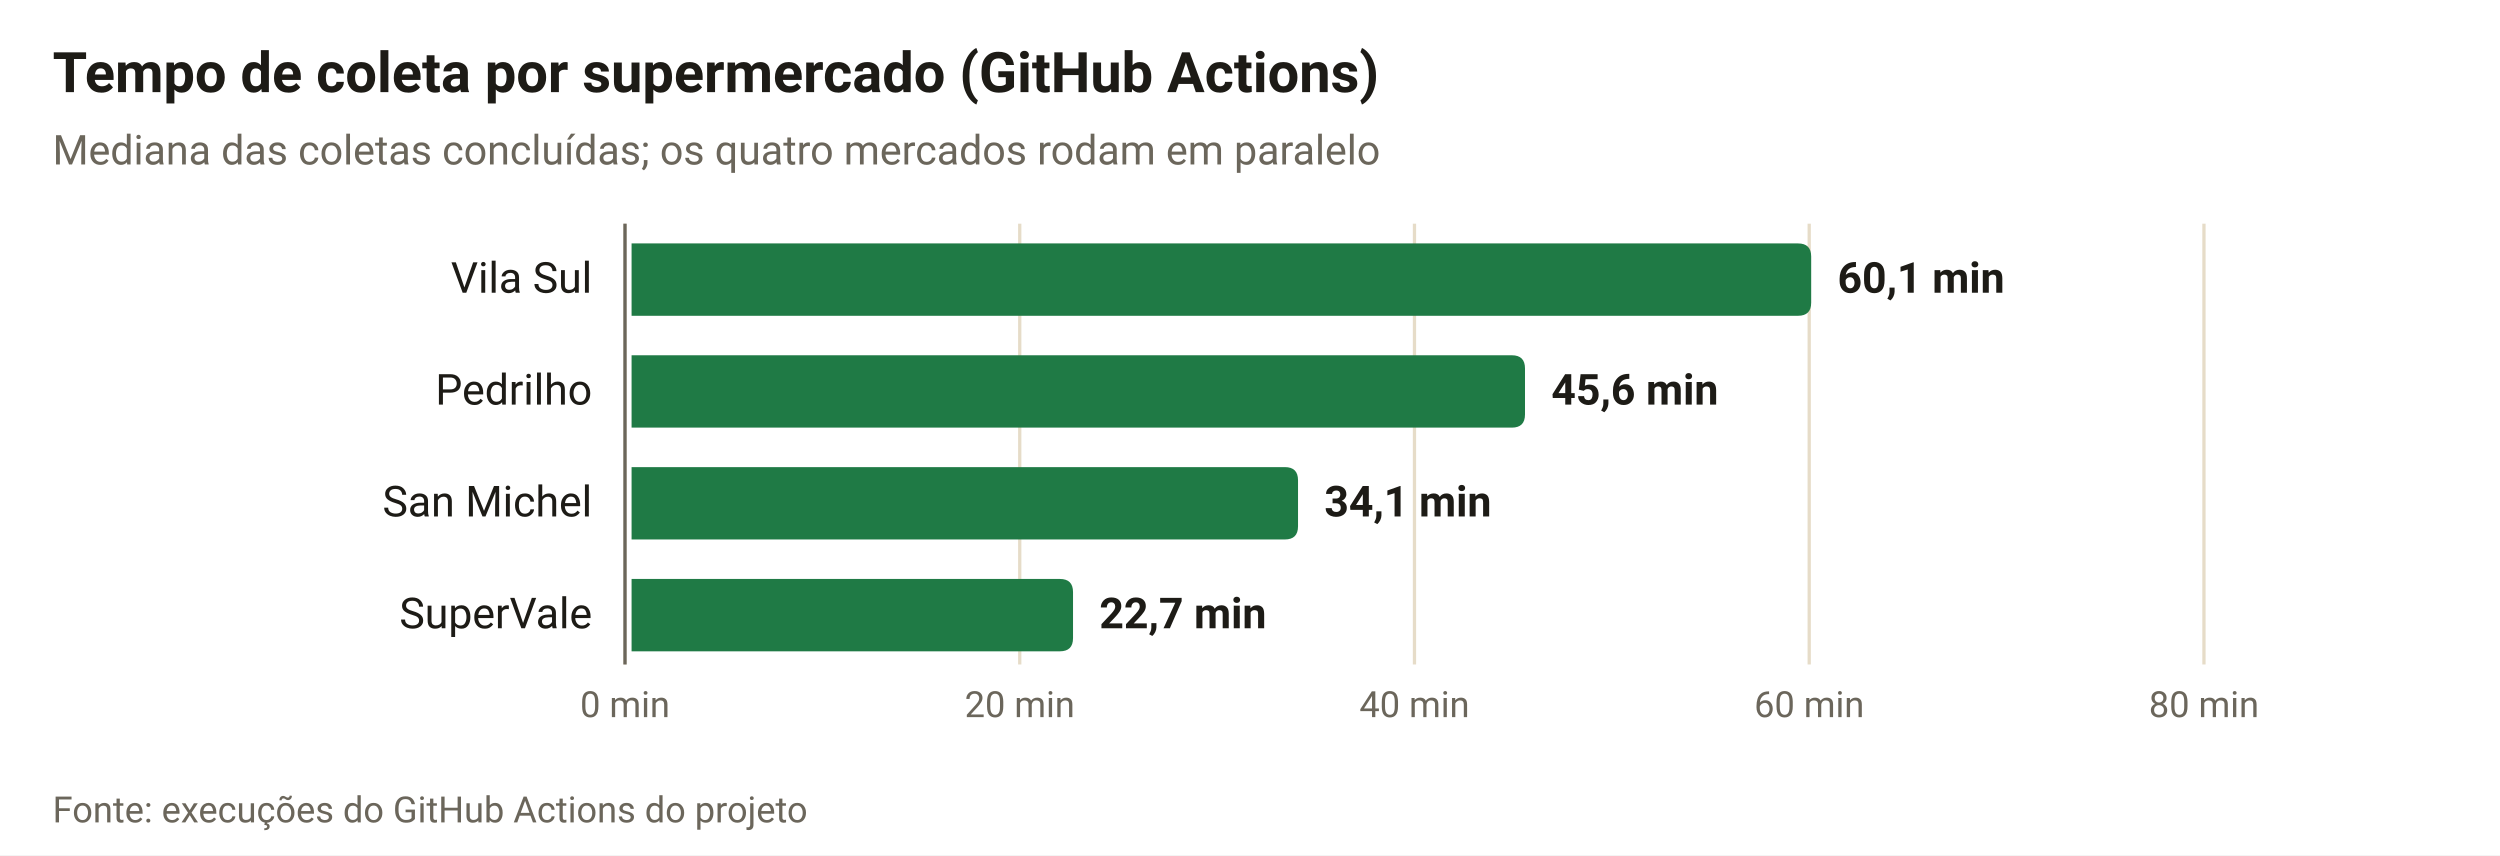
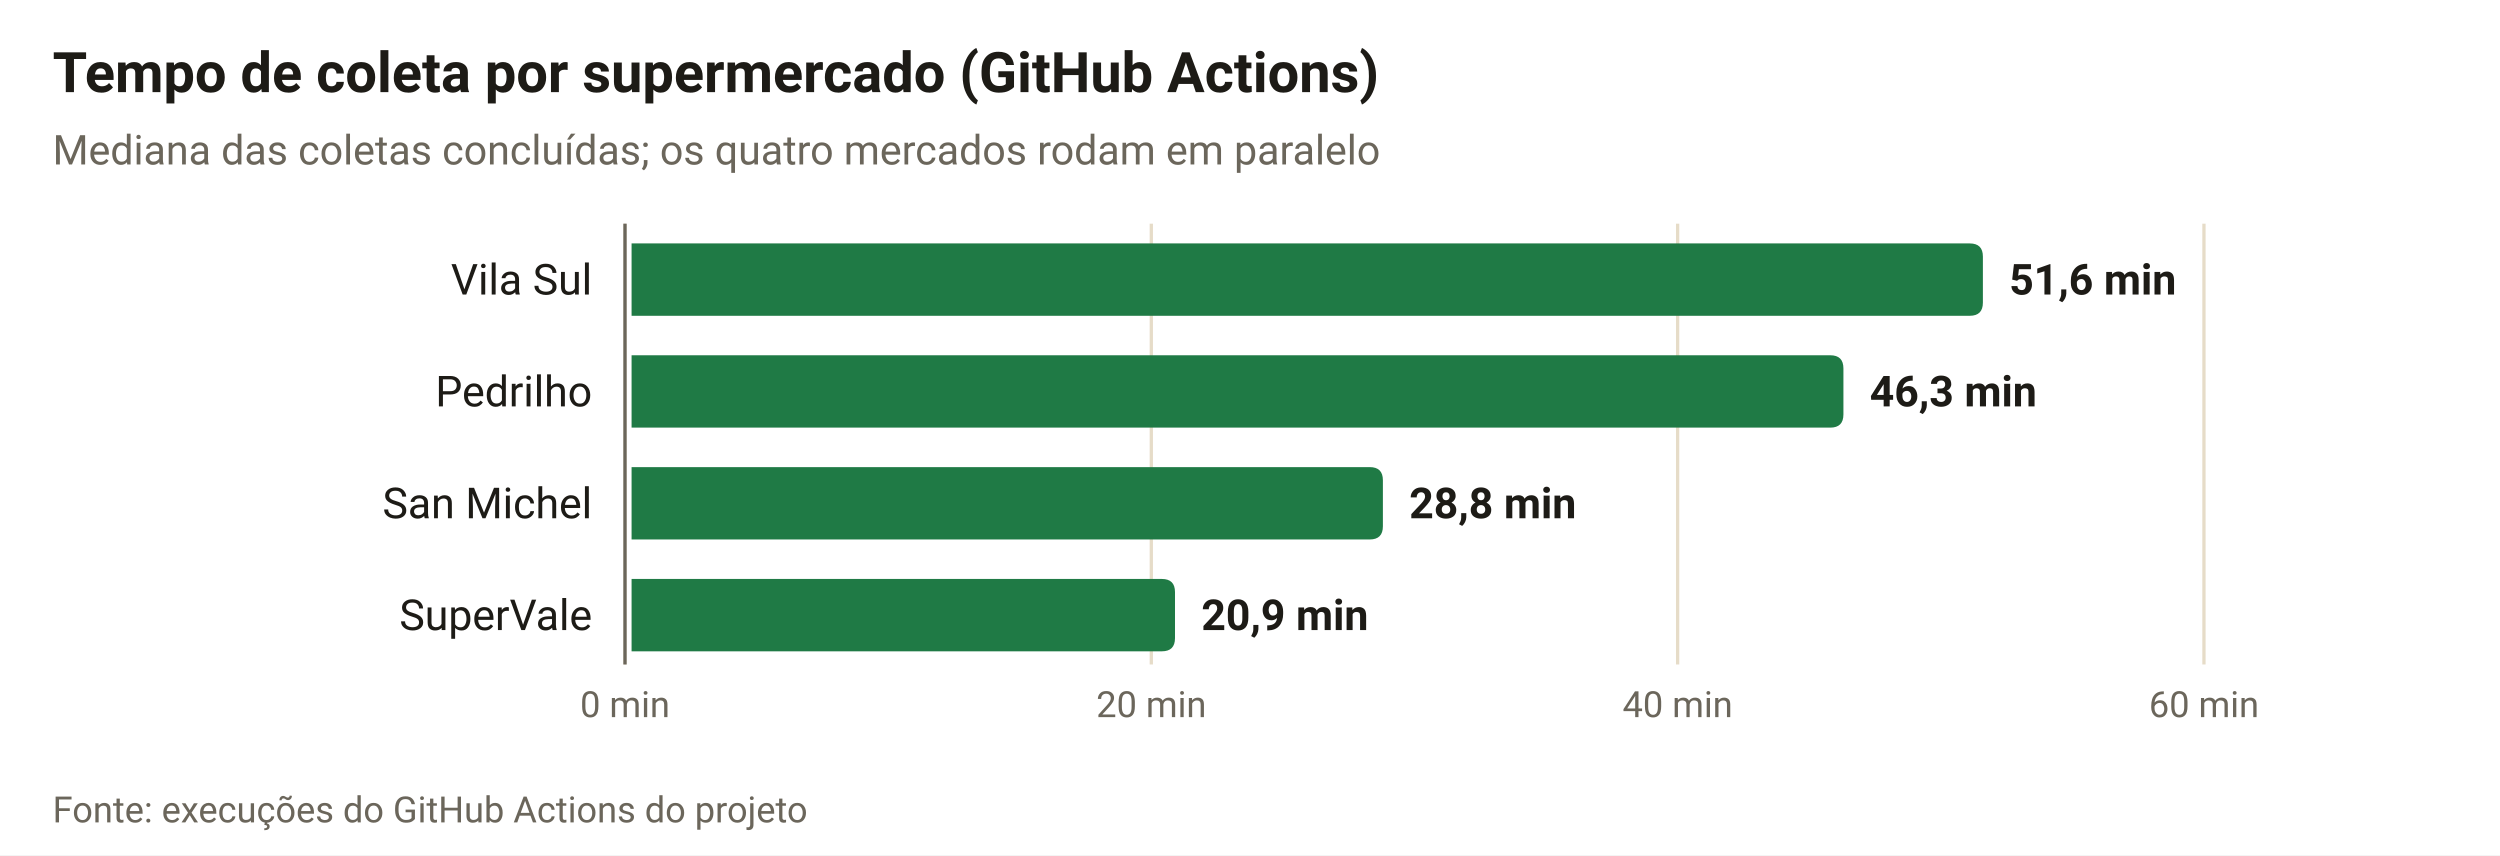
<svg xmlns="http://www.w3.org/2000/svg" width="760" height="260" viewBox="0 0 760 260" font-family="'Segoe UI', Roboto, 'Helvetica Neue', Arial, sans-serif" role="img" aria-label="Tempo de coleta por supermercado (GitHub Actions)">
  <rect width="760" height="260" fill="#ffffff" />
  <text x="16" y="28" font-size="17" font-weight="700" fill="#1d1b16">Tempo de coleta por supermercado (GitHub Actions)</text>
  <text x="16" y="50" font-size="12.5" fill="#6b665b">Mediana das coletas concluídas; os quatro mercados rodam em paralelo</text>
  <line x1="190" y1="68" x2="190" y2="202" stroke="#e6dcc8" stroke-width="1" />
  <text x="190" y="218" font-size="11" fill="#6b665b" text-anchor="middle">0 min</text>
-   <line x1="310" y1="68" x2="310" y2="202" stroke="#e6dcc8" stroke-width="1" />
-   <text x="310" y="218" font-size="11" fill="#6b665b" text-anchor="middle">20 min</text>
-   <line x1="430" y1="68" x2="430" y2="202" stroke="#e6dcc8" stroke-width="1" />
-   <text x="430" y="218" font-size="11" fill="#6b665b" text-anchor="middle">40 min</text>
-   <line x1="550" y1="68" x2="550" y2="202" stroke="#e6dcc8" stroke-width="1" />
-   <text x="550" y="218" font-size="11" fill="#6b665b" text-anchor="middle">60 min</text>
+   <line x1="350" y1="68" x2="350" y2="202" stroke="#e6dcc8" stroke-width="1" />
+   <text x="350" y="218" font-size="11" fill="#6b665b" text-anchor="middle">20 min</text>
+   <line x1="510" y1="68" x2="510" y2="202" stroke="#e6dcc8" stroke-width="1" />
+   <text x="510" y="218" font-size="11" fill="#6b665b" text-anchor="middle">40 min</text>
  <line x1="670" y1="68" x2="670" y2="202" stroke="#e6dcc8" stroke-width="1" />
-   <text x="670" y="218" font-size="11" fill="#6b665b" text-anchor="middle">80 min</text>
+   <text x="670" y="218" font-size="11" fill="#6b665b" text-anchor="middle">60 min</text>
  <line x1="190" y1="68" x2="190" y2="202" stroke="#6b665b" stroke-width="1" />
-   <text x="180" y="89" font-size="13" fill="#1d1b16" text-anchor="end">Vila Sul</text>
-   <path d="M192,74 H546.6 Q550.6,74 550.6,78 V92 Q550.6,96 546.6,96 H192 Z" fill="#1f7a45" />
-   <text x="558.6" y="89" font-size="13" font-weight="600" fill="#1d1b16">60,1 min</text>
-   <text x="180" y="123" font-size="13" fill="#1d1b16" text-anchor="end">Pedrilho</text>
-   <path d="M192,108 H459.6 Q463.6,108 463.6,112 V126 Q463.6,130 459.6,130 H192 Z" fill="#1f7a45" />
-   <text x="471.6" y="123" font-size="13" font-weight="600" fill="#1d1b16">45,6 min</text>
-   <text x="180" y="157" font-size="13" fill="#1d1b16" text-anchor="end">San Michel</text>
-   <path d="M192,142 H390.6 Q394.6,142 394.6,146 V160 Q394.6,164 390.6,164 H192 Z" fill="#1f7a45" />
-   <text x="402.6" y="157" font-size="13" font-weight="600" fill="#1d1b16">34,1 min</text>
-   <text x="180" y="191" font-size="13" fill="#1d1b16" text-anchor="end">SuperVale</text>
-   <path d="M192,176 H322.2 Q326.2,176 326.2,180 V194 Q326.2,198 322.2,198 H192 Z" fill="#1f7a45" />
-   <text x="334.2" y="191" font-size="13" font-weight="600" fill="#1d1b16">22,7 min</text>
+   <text x="180" y="89.55" font-size="13" fill="#1d1b16" text-anchor="end">Vila Sul</text>
+   <path d="M192,74 H598.8 Q602.8,74 602.8,78 V92 Q602.8,96 598.8,96 H192 Z" fill="#1f7a45" />
+   <text x="610.8" y="89.55" font-size="13" font-weight="600" fill="#1d1b16">51,6 min</text>
+   <text x="180" y="123.55" font-size="13" fill="#1d1b16" text-anchor="end">Pedrilho</text>
+   <path d="M192,108 H556.4 Q560.4,108 560.4,112 V126 Q560.4,130 556.4,130 H192 Z" fill="#1f7a45" />
+   <text x="568.4" y="123.55" font-size="13" font-weight="600" fill="#1d1b16">46,3 min</text>
+   <text x="180" y="157.55" font-size="13" fill="#1d1b16" text-anchor="end">San Michel</text>
+   <path d="M192,142 H416.4 Q420.4,142 420.4,146 V160 Q420.4,164 416.4,164 H192 Z" fill="#1f7a45" />
+   <text x="428.4" y="157.55" font-size="13" font-weight="600" fill="#1d1b16">28,8 min</text>
+   <text x="180" y="191.55" font-size="13" fill="#1d1b16" text-anchor="end">SuperVale</text>
+   <path d="M192,176 H353.2 Q357.2,176 357.2,180 V194 Q357.2,198 353.2,198 H192 Z" fill="#1f7a45" />
+   <text x="365.2" y="191.55" font-size="13" font-weight="600" fill="#1d1b16">20,9 min</text>
  <text x="16" y="250" font-size="11" fill="#6b665b">Fonte: execuções do GitHub Actions do projeto</text>
</svg>
